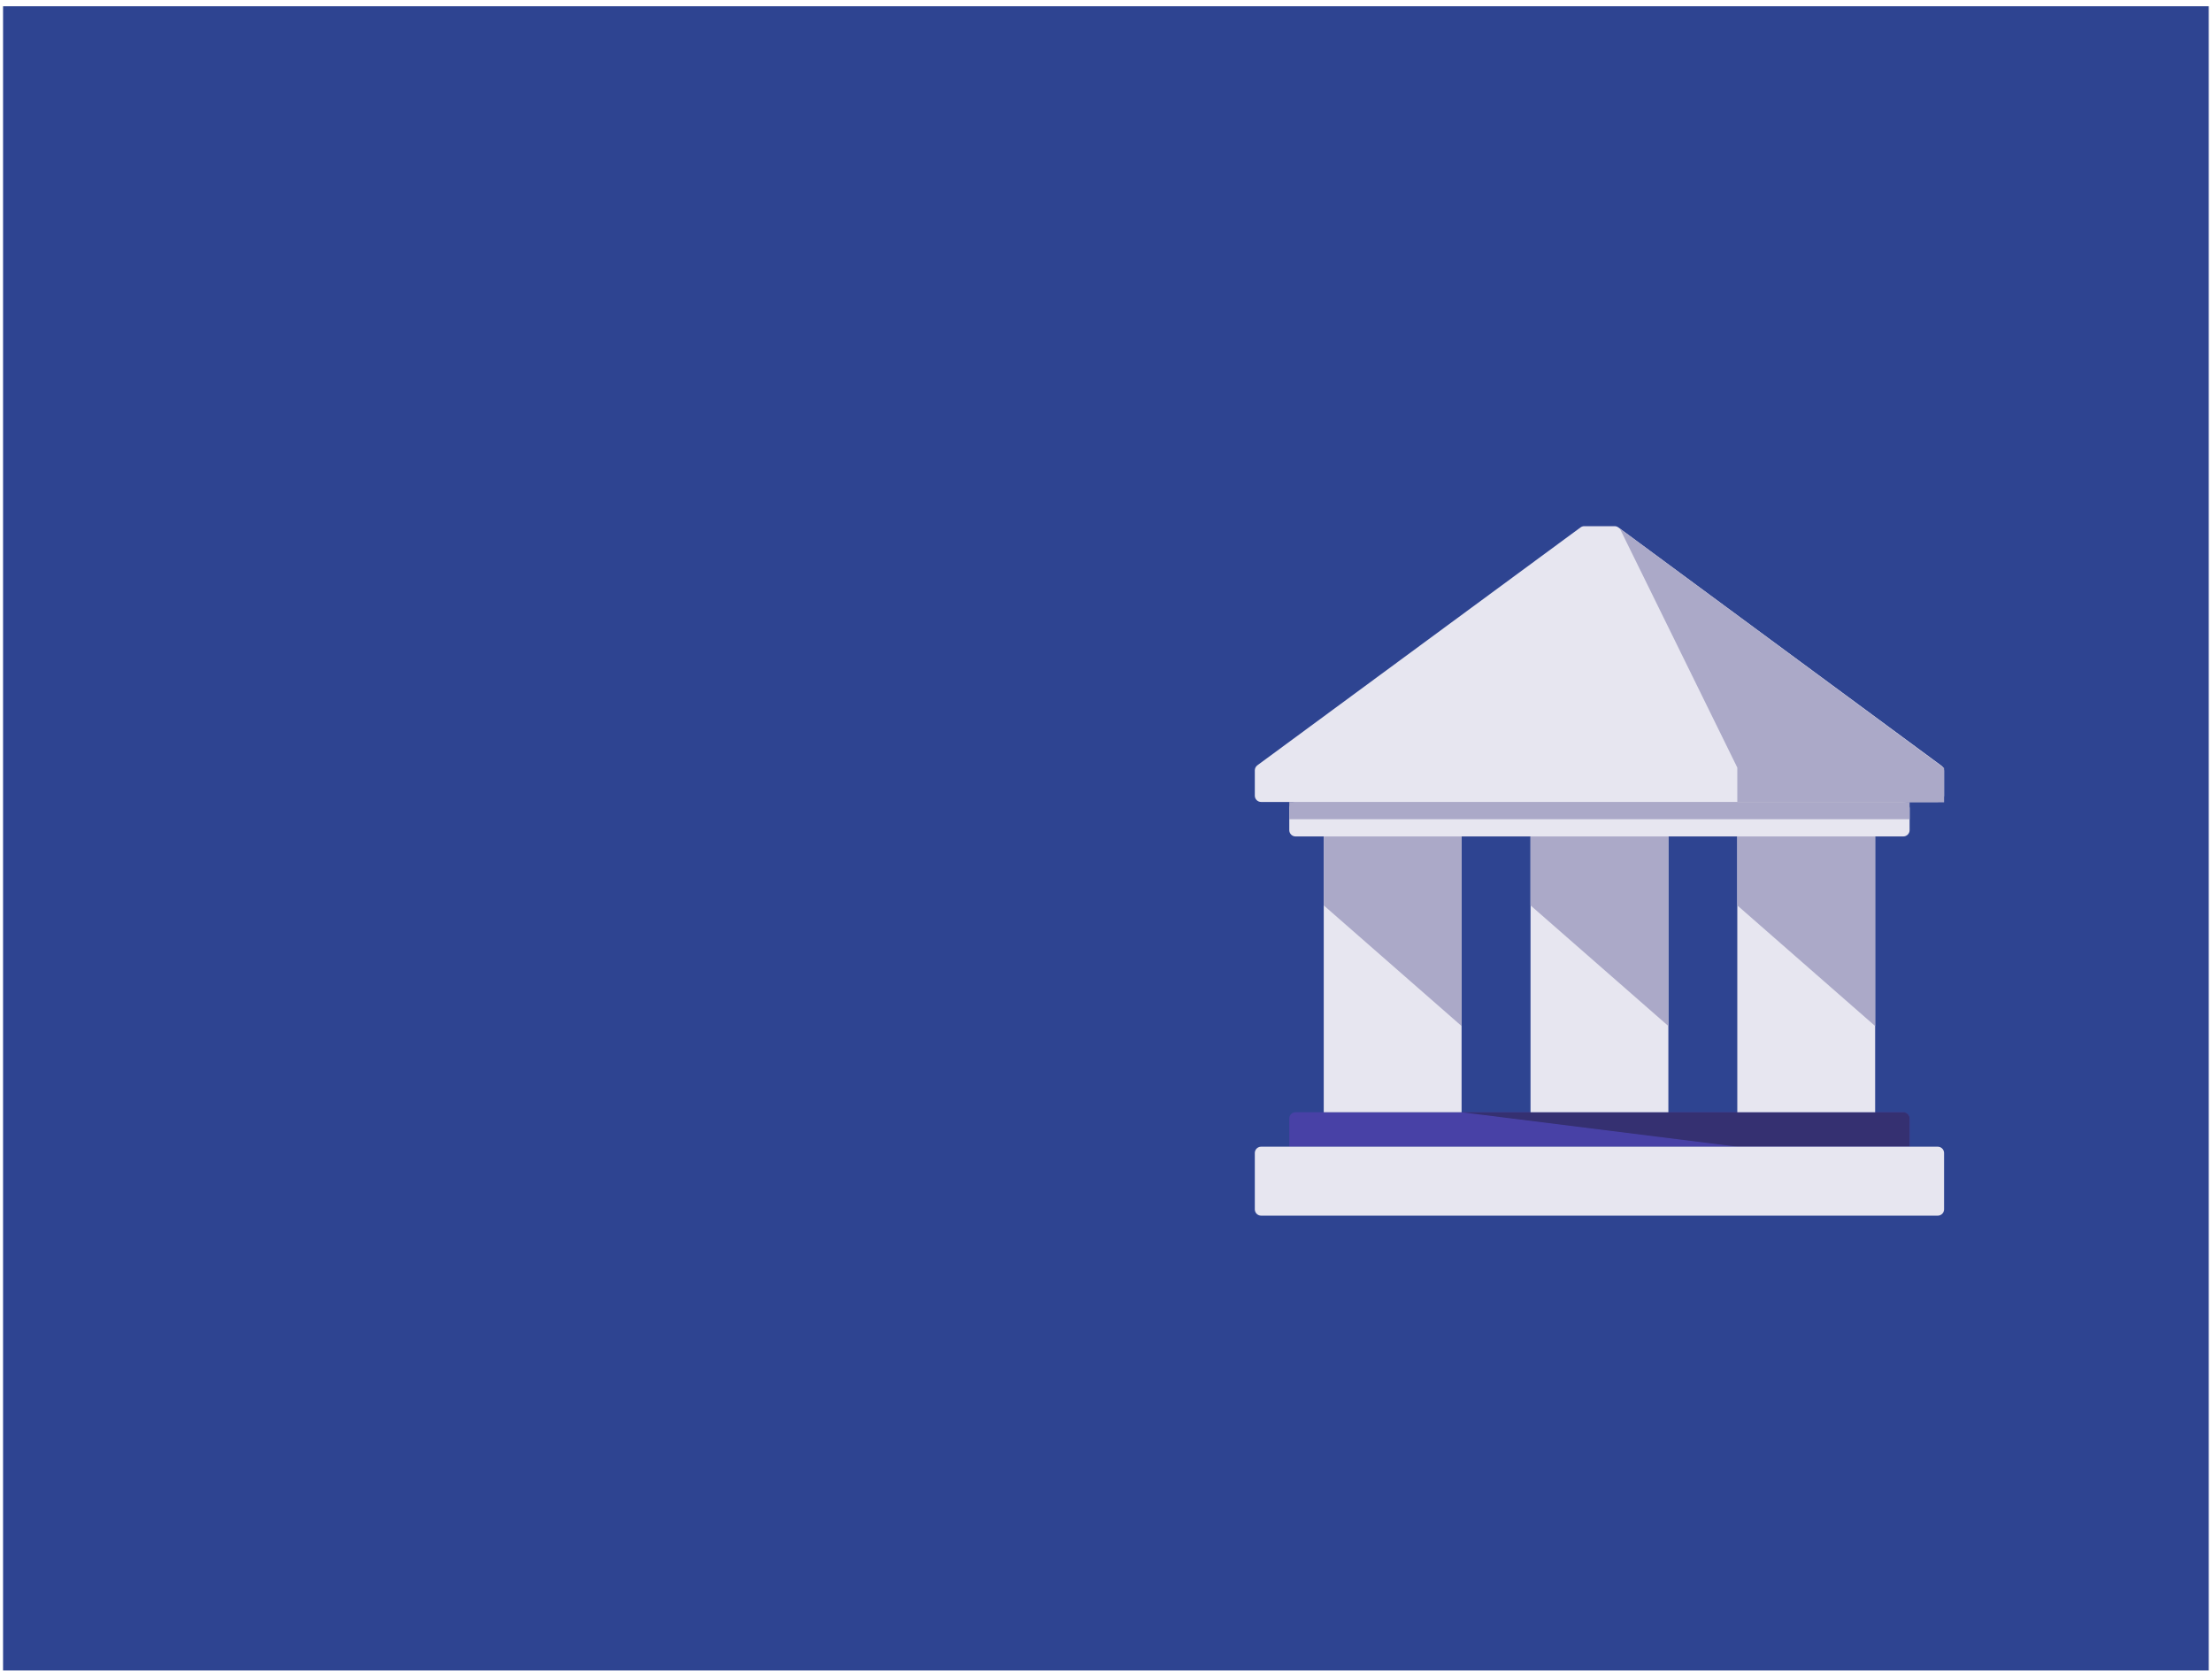
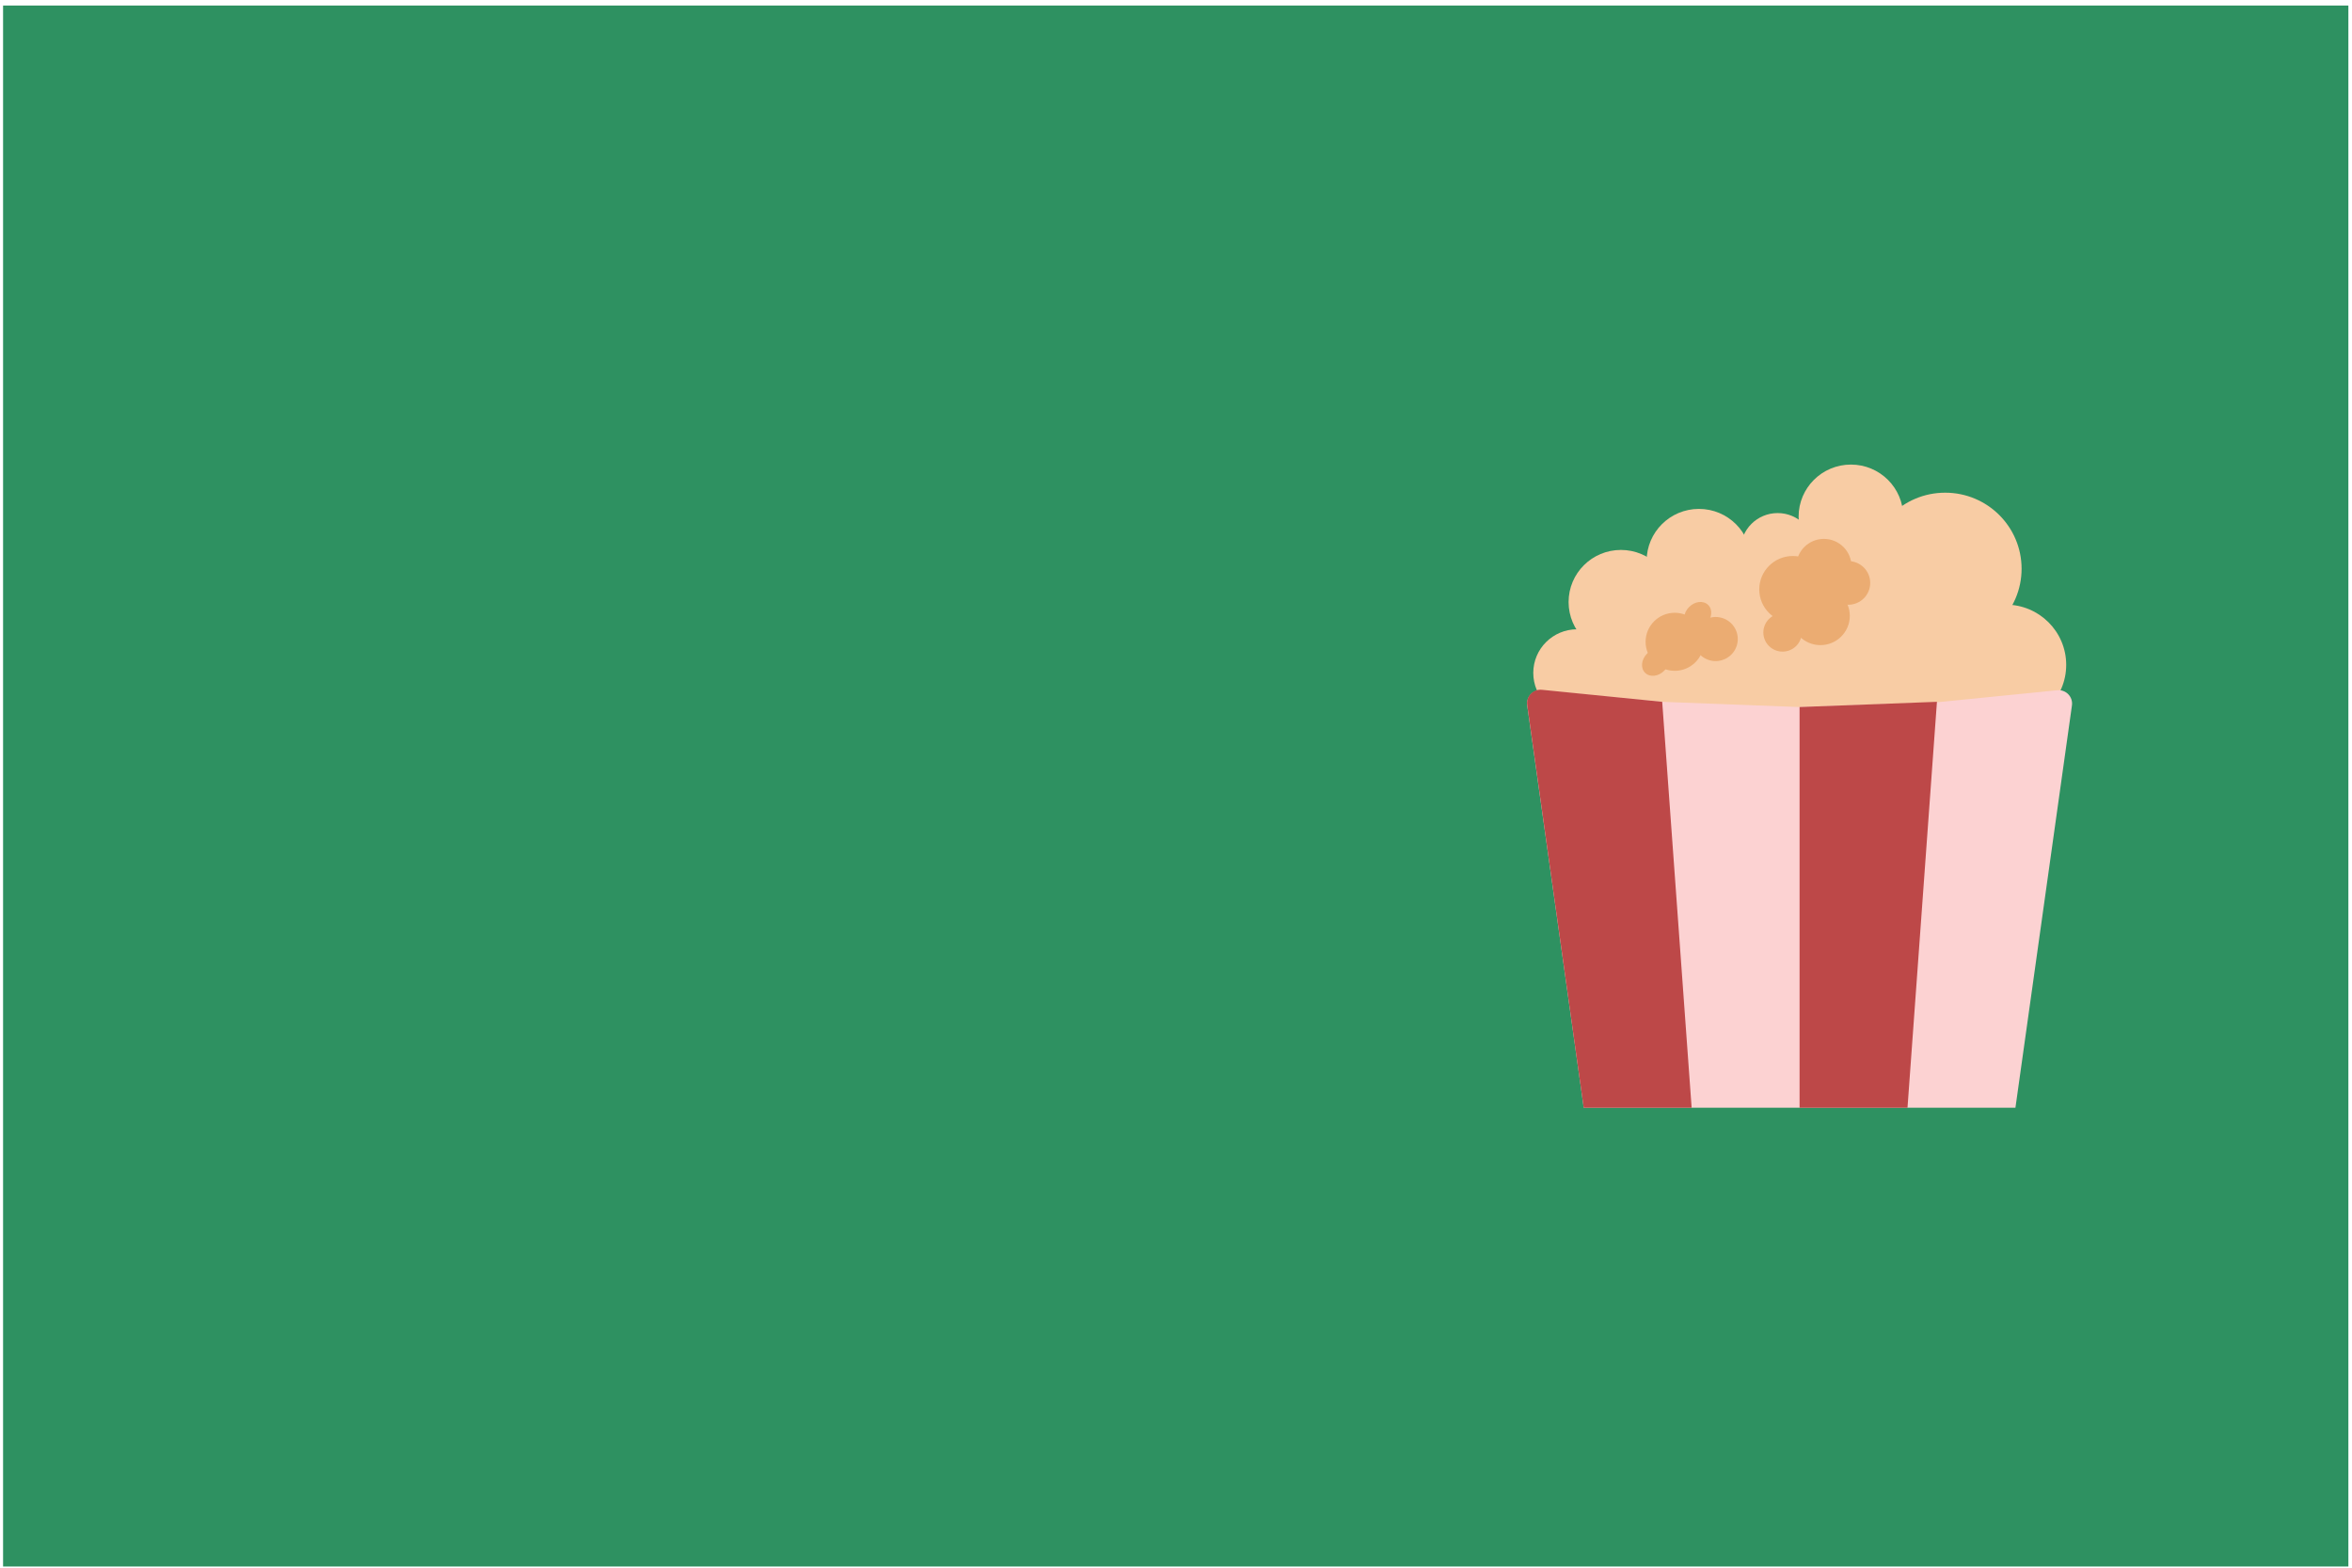
- <svg xmlns="http://www.w3.org/2000/svg" width="351" height="265" viewBox="0 0 351 265" fill="none">
-   <rect x="0.486" y="0.992" width="350" height="264" fill="#2E4491" />
-   <path d="M250.801 83.663C250.972 83.537 251.18 83.469 251.393 83.469H256.204C256.418 83.469 256.626 83.537 256.798 83.664L308.079 121.474C308.335 121.662 308.485 121.961 308.485 122.279V126.218C308.485 126.77 308.038 127.218 307.485 127.218H200.113C199.561 127.218 199.113 126.77 199.113 126.218V122.206C199.113 121.888 199.264 121.589 199.521 121.4L250.801 83.663Z" fill="#E7E6F0" />
-   <path d="M257.033 83.842L308.487 121.836V127.28H275.675V121.762L257.033 83.842Z" fill="#ABA9C8" />
-   <rect x="204.582" y="127.219" width="98.435" height="5.469" rx="1" fill="#E7E6F0" />
-   <path d="M204.582 127.219H303.017V129.953H204.582V127.219Z" fill="#ABA9C8" />
-   <path d="M204.582 177.436C204.582 176.883 205.03 176.436 205.582 176.436H302.017C302.569 176.436 303.017 176.883 303.017 177.436V181.904H204.582V177.436Z" fill="#4841A6" />
-   <path d="M231.924 176.436H302.016C302.568 176.436 303.016 176.883 303.016 177.436V181.904H275.673L231.924 176.436Z" fill="#353071" />
-   <path d="M199.113 182.904C199.113 182.352 199.561 181.904 200.113 181.904H307.485C308.038 181.904 308.485 182.352 308.485 182.904V191.842C308.485 192.394 308.038 192.842 307.485 192.842H200.113C199.561 192.842 199.113 192.394 199.113 191.842V182.904Z" fill="#E7E6F0" />
-   <rect x="210.051" y="132.686" width="21.874" height="43.749" fill="#E7E6F0" />
-   <path d="M210.051 132.686H231.925V162.763L210.051 143.623V132.686Z" fill="#ABA9C8" />
-   <rect x="242.863" y="132.686" width="21.874" height="43.749" fill="#E7E6F0" />
-   <rect x="275.674" y="132.686" width="21.874" height="43.749" fill="#E7E6F0" />
-   <path d="M242.863 132.686H264.738V162.763L242.863 143.623V132.686Z" fill="#ABA9C8" />
-   <path d="M275.674 132.686H297.548V162.763L275.674 143.623V132.686Z" fill="#ABA9C8" />
+ <svg xmlns="http://www.w3.org/2000/svg" width="351" height="234" viewBox="0 0 351 234" fill="none">
+   <rect x="0.459" y="0.826" width="350" height="233" fill="#2E9161" />
+   <ellipse cx="235.357" cy="100.441" rx="6.539" ry="6.511" fill="#F8CCA4" />
+   <ellipse cx="265.286" cy="82.087" rx="5.528" ry="5.505" fill="#F8CCA4" />
+   <ellipse cx="241.897" cy="89.862" rx="7.809" ry="7.776" fill="#F8CCA4" />
+   <ellipse cx="253.541" cy="83.737" rx="7.809" ry="7.776" fill="#F8CCA4" />
+   <ellipse cx="276.223" cy="77.12" rx="7.809" ry="7.776" fill="#F8CCA4" />
+   <ellipse cx="253.011" cy="101.694" rx="12.901" ry="12.847" fill="#F8CCA4" />
+   <ellipse cx="272.752" cy="91.512" rx="11.402" ry="11.354" fill="#F8CCA4" />
+   <ellipse cx="272.752" cy="100.44" rx="11.402" ry="11.354" fill="#F8CCA4" />
+   <ellipse cx="290.289" cy="84.895" rx="11.402" ry="11.354" fill="#F8CCA4" />
+   <ellipse cx="259.756" cy="91.512" rx="7.809" ry="7.776" fill="#F8CCA4" />
+   <ellipse cx="288.034" cy="104.302" rx="11.688" ry="11.638" fill="#F8CCA4" />
+   <ellipse cx="299.319" cy="99.24" rx="9.03" ry="8.992" fill="#F8CCA4" />
+   <path d="M227.911 105.29C227.732 104.009 228.797 102.897 230.084 103.021L248.061 104.757L268.559 105.537L289.04 104.826L307.025 103.03C308.315 102.902 309.385 104.015 309.205 105.299L300.773 165.344H284.666H268.559H252.451H236.344L227.911 105.29Z" fill="#FCD2D2" />
+   <path d="M227.912 105.228L236.344 165.344H252.451L248.059 104.755L230.092 102.96C228.802 102.831 227.732 103.944 227.912 105.228Z" fill="#BD4848" />
+   <path d="M268.559 165.344V105.536L289.059 104.755L284.666 165.344H268.559Z" fill="#BD4848" />
+   <ellipse cx="249.931" cy="95.797" rx="4.351" ry="4.332" fill="#EBAC72" />
+   <ellipse cx="1.807" cy="2.23" rx="1.807" ry="2.23" transform="matrix(0.719103 0.694903 -0.697944 0.716152 253.607 89.0293)" fill="#EBAC72" />
+   <ellipse cx="1.807" cy="2.23" rx="1.807" ry="2.23" transform="matrix(0.719103 0.694903 -0.697944 0.716152 247.332 95.9902)" fill="#EBAC72" />
+   <ellipse cx="3.292" cy="3.301" rx="3.292" ry="3.301" transform="matrix(0.277634 -0.960687 0.96131 0.275468 251.947 97.6387)" fill="#EBAC72" />
+   <ellipse cx="275.829" cy="87.01" rx="3.272" ry="3.258" fill="#EBAC72" />
+   <ellipse cx="271.671" cy="91.928" rx="4.384" ry="4.366" fill="#EBAC72" />
+   <ellipse cx="272.187" cy="84.54" rx="4.12" ry="4.103" fill="#EBAC72" />
+   <ellipse cx="266.02" cy="94.408" rx="2.868" ry="2.856" fill="#EBAC72" />
+   <ellipse cx="267.55" cy="87.978" rx="5.007" ry="4.986" fill="#EBAC72" />
</svg>
